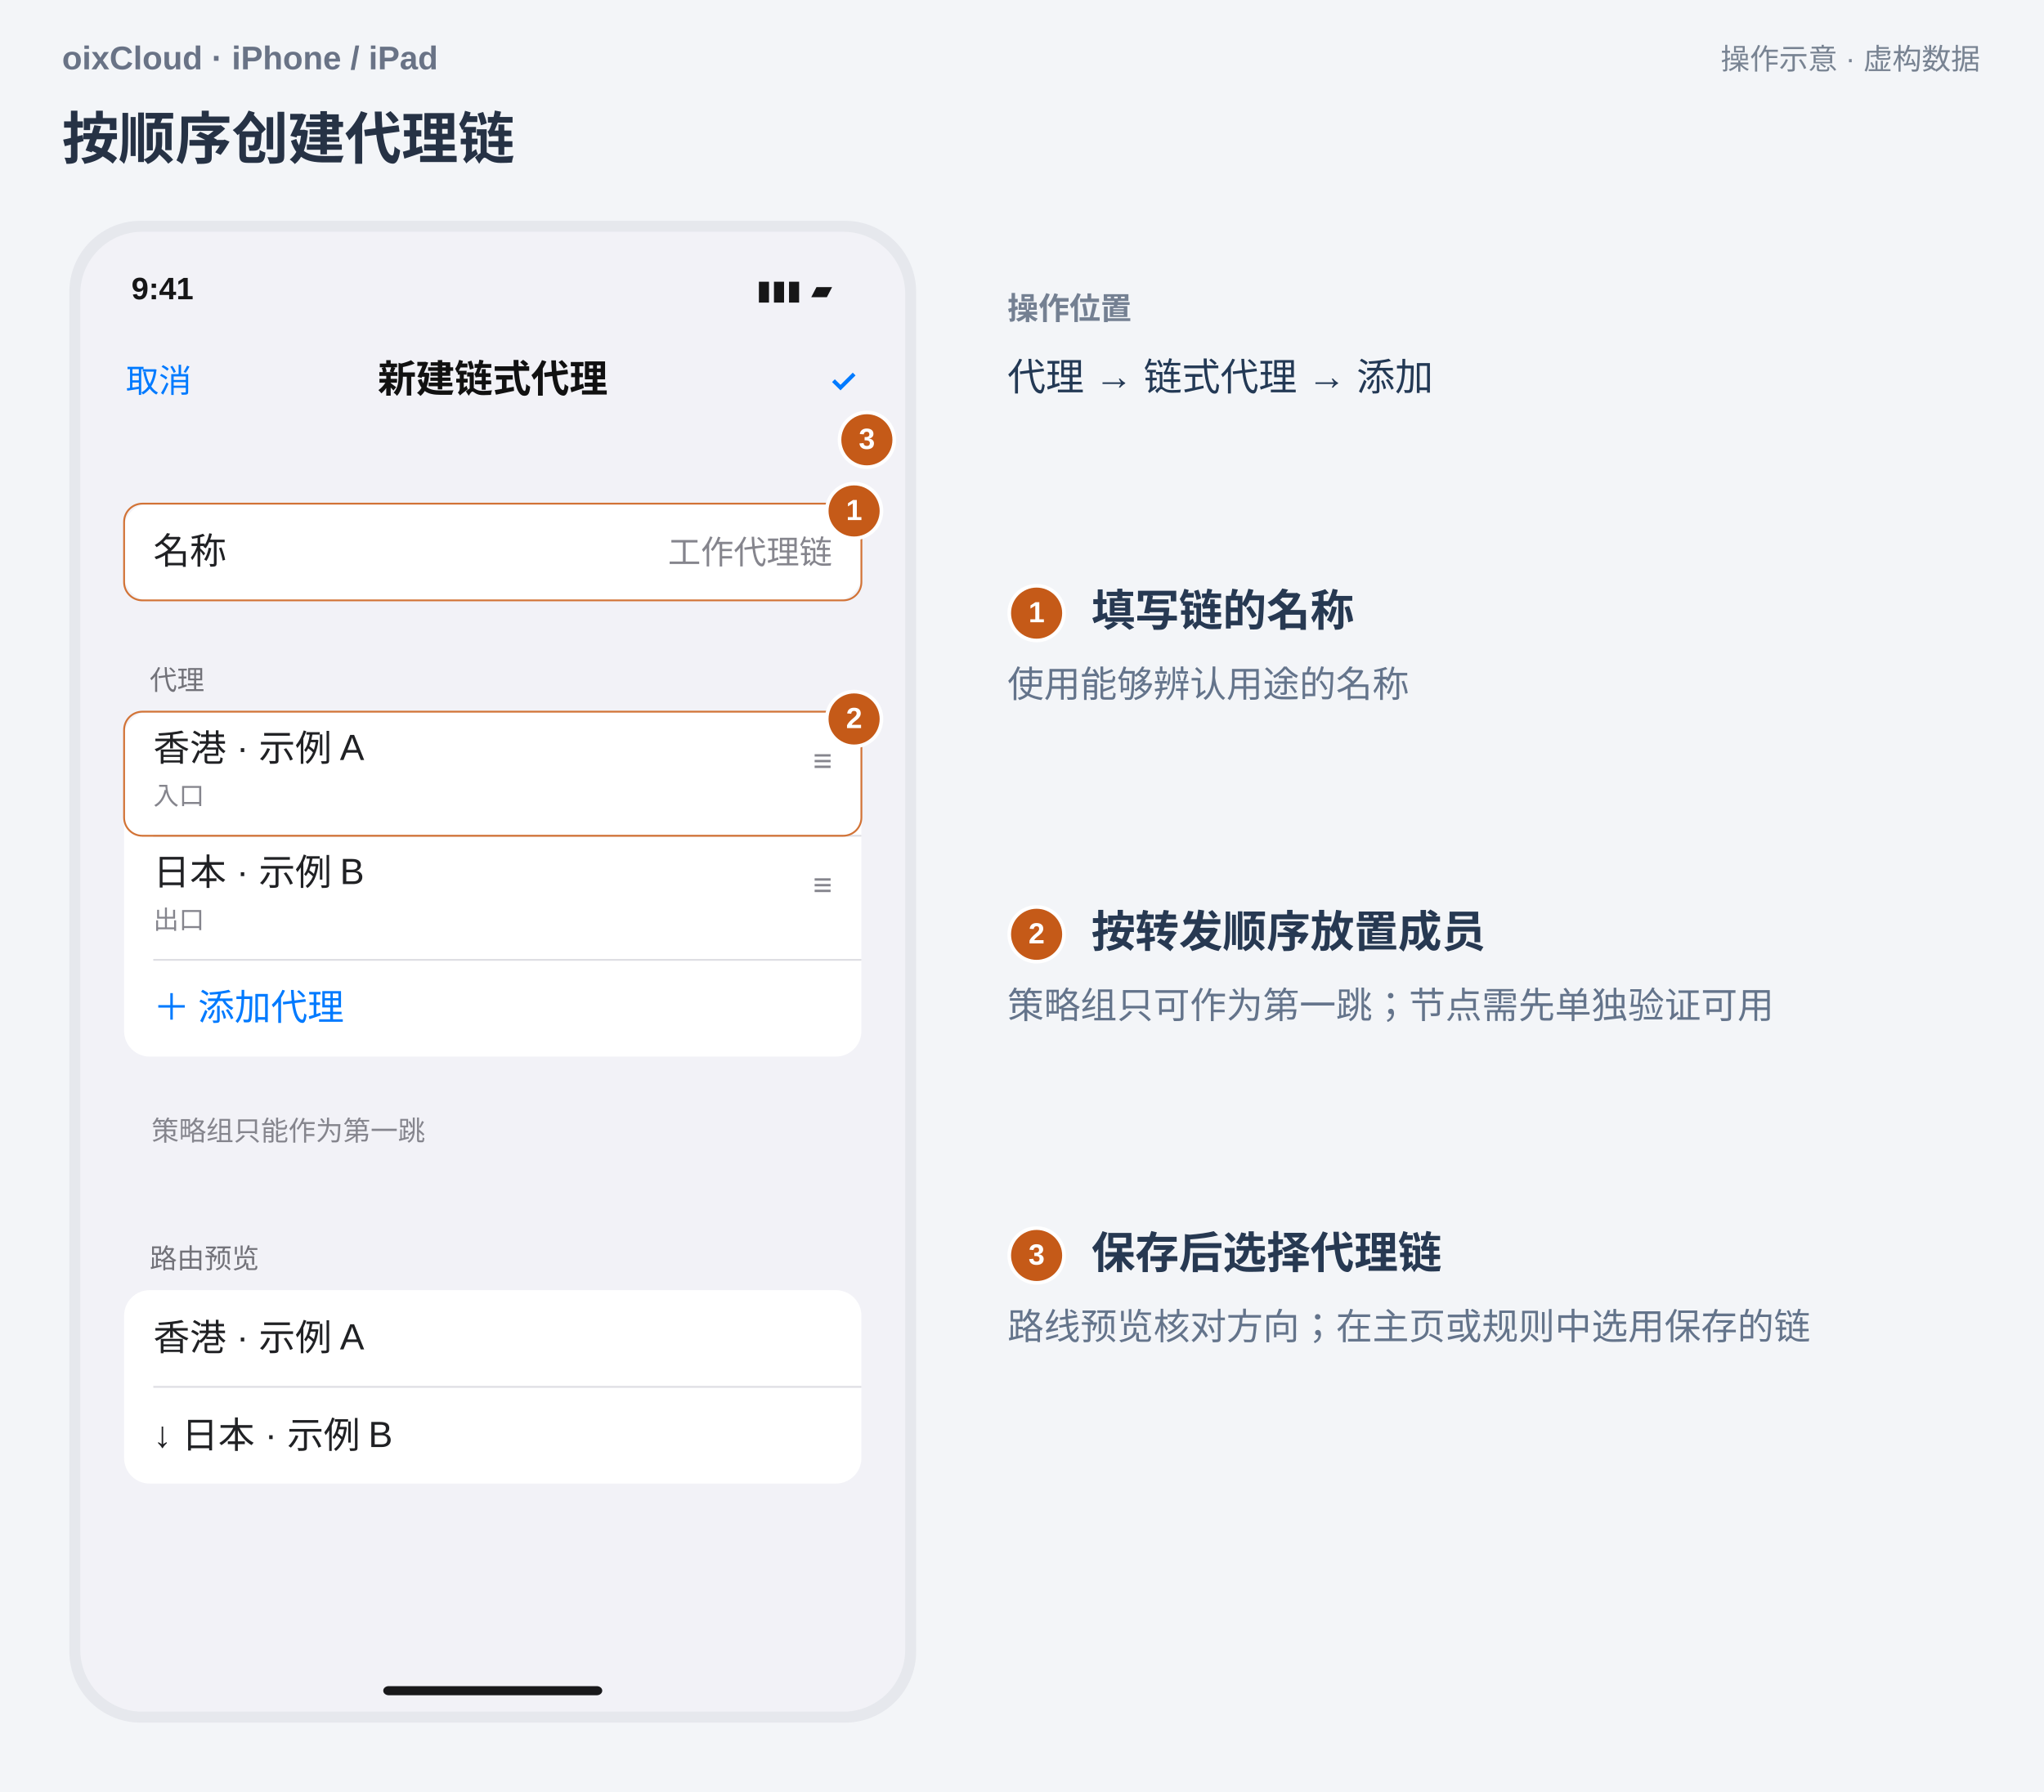
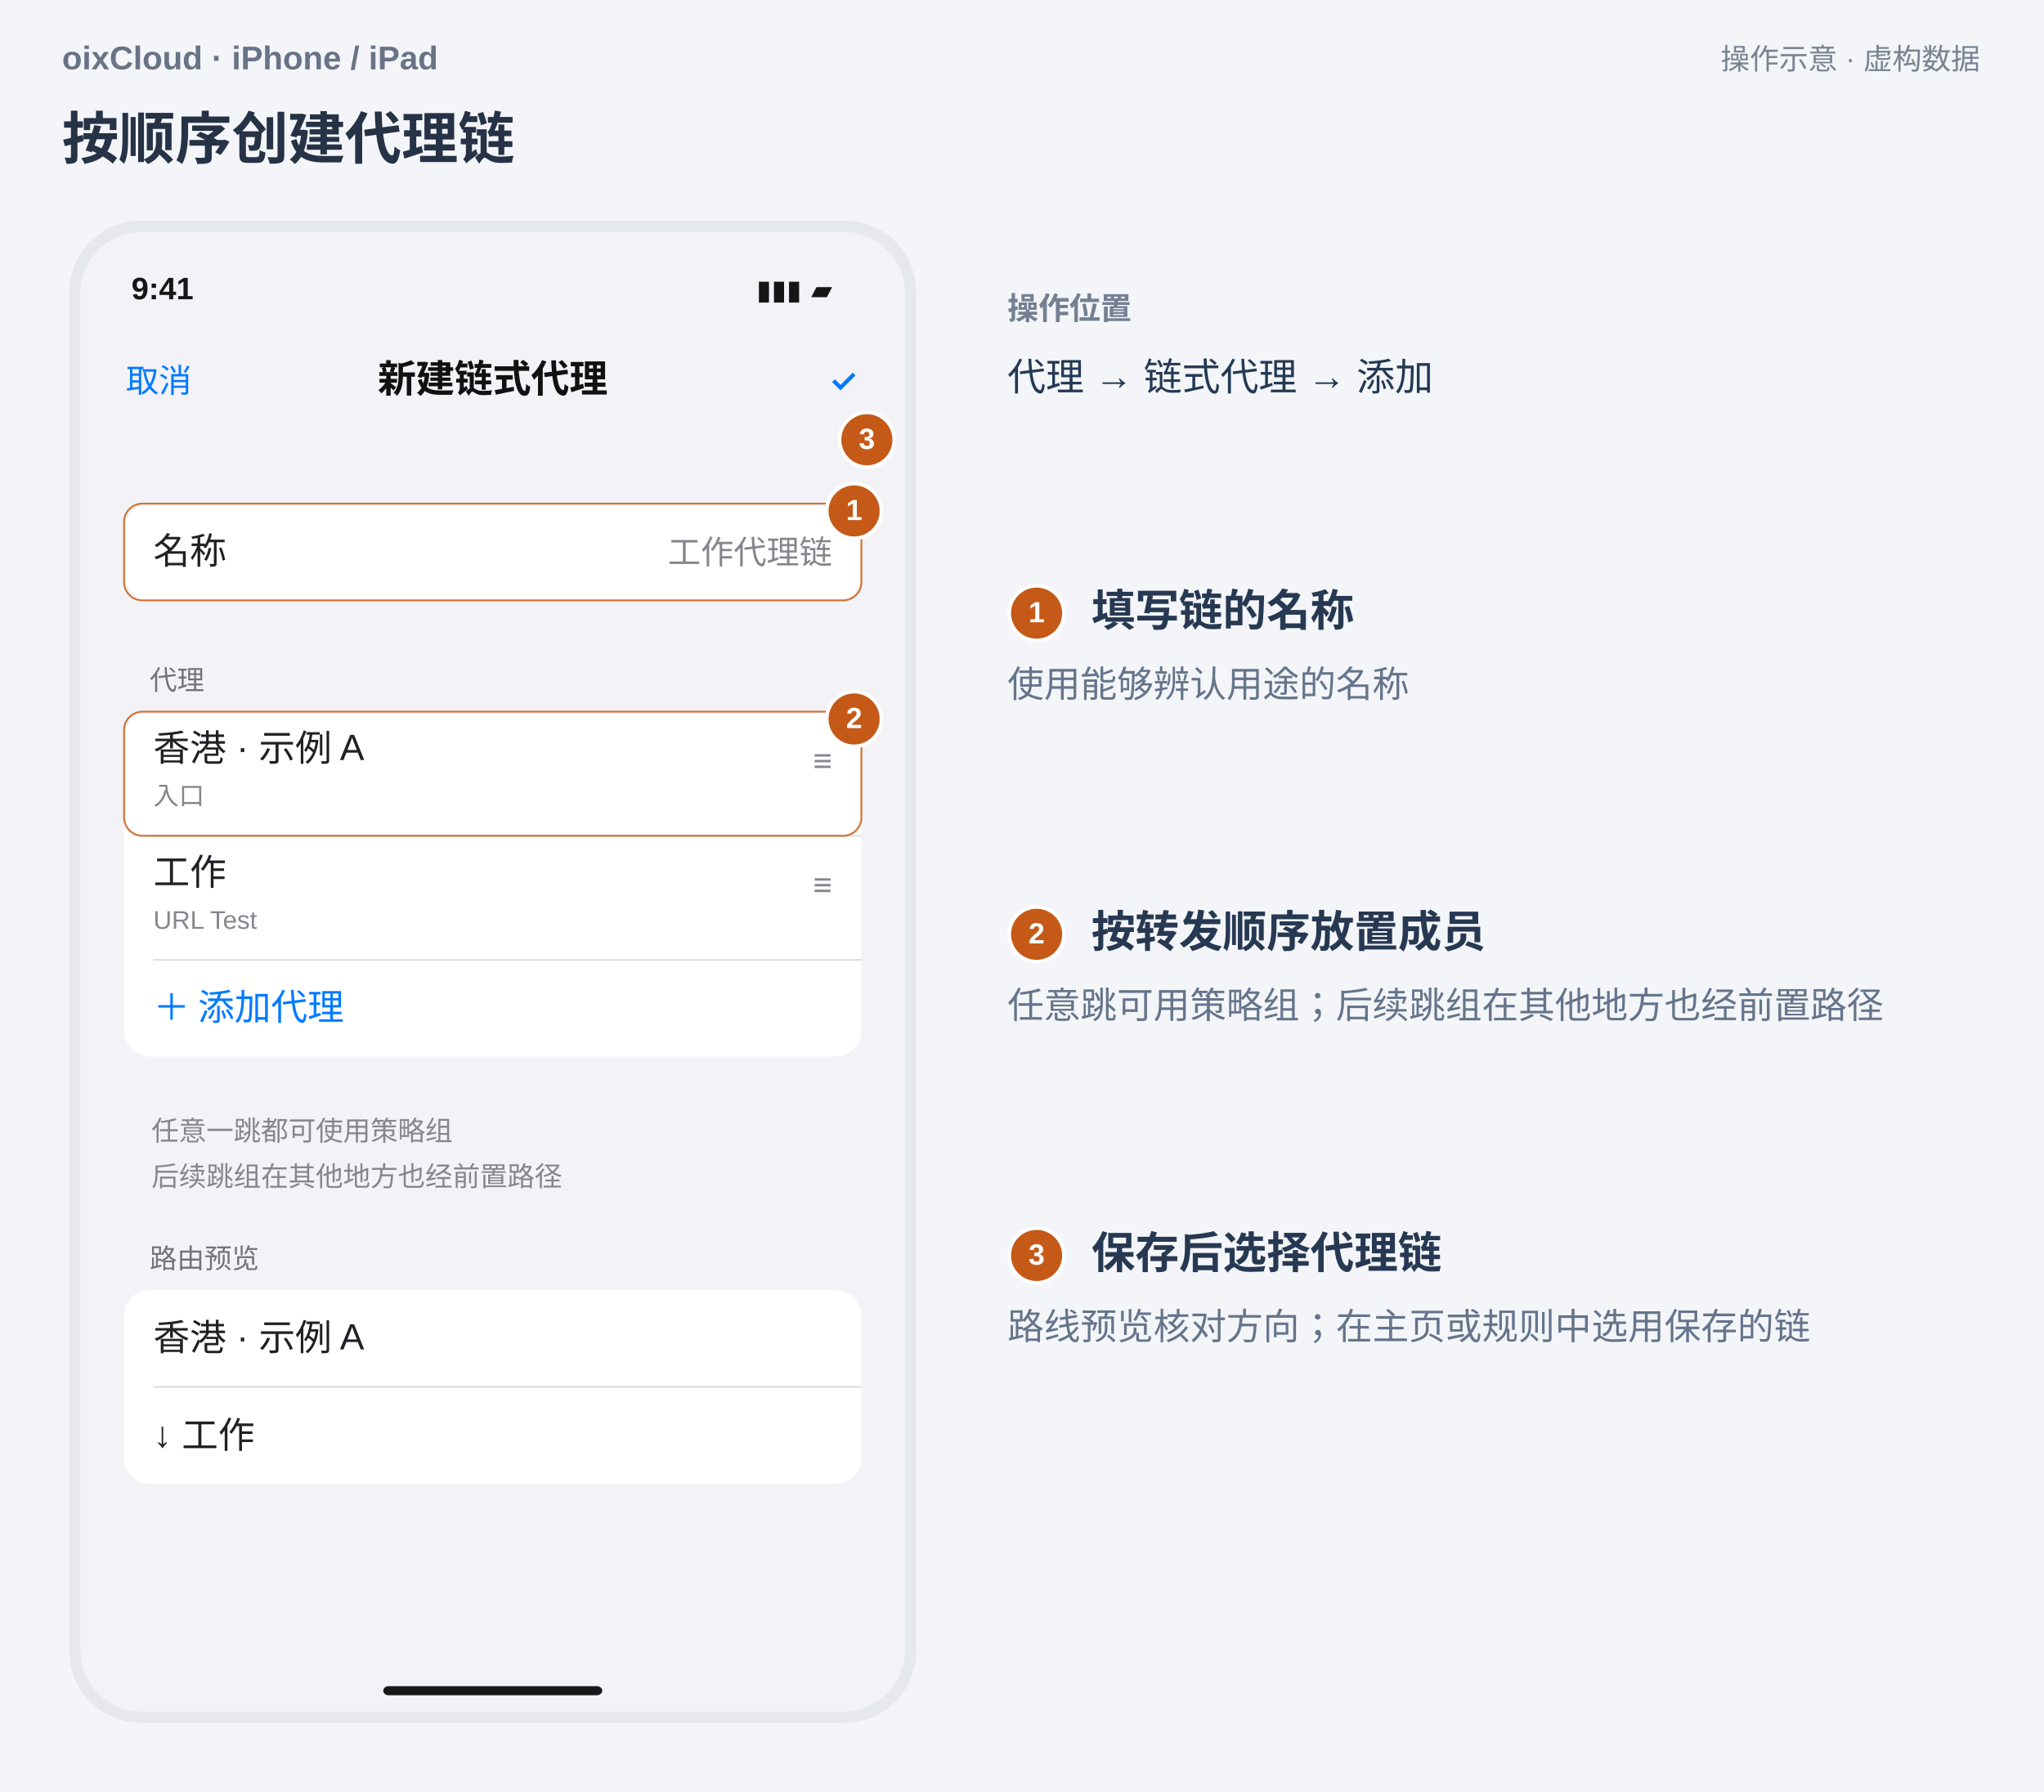
<svg xmlns="http://www.w3.org/2000/svg" width="1120" height="982" viewBox="0 0 1120 982" role="img" aria-labelledby="title desc">
  <g font-family="-apple-system,BlinkMacSystemFont,'PingFang SC','Segoe UI',Arial,sans-serif">
    <rect x="0" y="0" width="1120" height="982" rx="0" fill="#f3f5f8" stroke="none" />
    <text x="34" y="38" font-size="18" fill="#697386" font-weight="600" text-anchor="start">oixCloud · iPhone / iPad</text>
    <text x="1085" y="38" font-size="16" fill="#788392" font-weight="500" text-anchor="end">操作示意 · 虚构数据</text>
    <text x="34" y="87" font-size="31" fill="#263245" font-weight="700" text-anchor="start">按顺序创建代理链</text>
    <rect x="38" y="121" width="464" height="823" rx="39" fill="#e6e8ed" stroke="none" />
    <rect x="44" y="127" width="452" height="811" rx="34" fill="#f2f2f7" stroke="none" />
    <text x="72" y="164" font-size="17" fill="#161617" font-weight="650" text-anchor="start">9:41</text>
    <text x="456" y="164" font-size="15" fill="#161617" font-weight="600" text-anchor="end">▮▮▮  ▰</text>
    <text x="69" y="215" font-size="18" fill="#007aff" font-weight="400" text-anchor="start">取消</text>
    <text x="270" y="215" font-size="21" fill="#111" font-weight="600" text-anchor="middle">新建链式代理</text>
    <text x="470" y="215" font-size="18" fill="#007aff" font-weight="600" text-anchor="end">✓</text>
    <rect x="210" y="924" width="120" height="5" rx="3" fill="#19191b" stroke="none" />
    <circle cx="475" cy="241" r="15" fill="#c55a18" stroke="#fff" stroke-width="2" />
    <text x="475" y="246" font-size="16" fill="#fff" font-weight="700" text-anchor="middle">3</text>
    <rect x="68" y="276" width="404" height="53" rx="14" fill="#fff" stroke="none" />
    <text x="84" y="309" font-size="20" fill="#202124" font-weight="400" text-anchor="start">名称</text>
    <text x="456" y="309" font-size="18" fill="#85858d" font-weight="400" text-anchor="end">工作代理链</text>
    <rect x="68" y="276" width="404" height="53" rx="10" fill="none" stroke="#d27336" />
    <circle cx="468" cy="280" r="15" fill="#c55a18" stroke="#fff" stroke-width="2" />
    <text x="468" y="285" font-size="16" fill="#fff" font-weight="700" text-anchor="middle">1</text>
    <text x="82" y="378" font-size="15" fill="#727279" font-weight="400" text-anchor="start">代理</text>
    <rect x="68" y="390" width="404" height="189" rx="14" fill="#fff" stroke="none" />
    <text x="84" y="417" font-size="20" fill="#202124" font-weight="400" text-anchor="start">香港 · 示例 A</text>
    <text x="84" y="441" font-size="14" fill="#85858d" font-weight="400" text-anchor="start">入口</text>
    <text x="456" y="423" font-size="18" fill="#85858d" font-weight="400" text-anchor="end">≡</text>
    <path d="M84 458H472" stroke="#dedee3" stroke-width="1" />
    <rect x="68" y="390" width="404" height="68" rx="10" fill="none" stroke="#d27336" />
    <circle cx="468" cy="394" r="15" fill="#c55a18" stroke="#fff" stroke-width="2" />
    <text x="468" y="399" font-size="16" fill="#fff" font-weight="700" text-anchor="middle">2</text>
-     <text x="84" y="485" font-size="20" fill="#202124" font-weight="400" text-anchor="start">日本 · 示例 B</text>
-     <text x="84" y="509" font-size="14" fill="#85858d" font-weight="400" text-anchor="start">出口</text>
+     <text x="84" y="485" font-size="20" fill="#202124" font-weight="400" text-anchor="start">工作</text>
+     <text x="84" y="509" font-size="14" fill="#85858d" font-weight="400" text-anchor="start">URL Test</text>
    <text x="456" y="491" font-size="18" fill="#85858d" font-weight="400" text-anchor="end">≡</text>
    <path d="M84 526H472" stroke="#dedee3" stroke-width="1" />
    <text x="84" y="559" font-size="20" fill="#007aff" font-weight="400" text-anchor="start">＋ 添加代理</text>
-     <text x="83" y="625" font-size="15" fill="#85858d" font-weight="400" text-anchor="start">策略组只能作为第一跳</text>
+     <text x="83" y="625" font-size="15" fill="#85858d" font-weight="400" text-anchor="start">任意一跳都可使用策略组</text>
+     <text x="83" y="650" font-size="15" fill="#85858d" font-weight="400" text-anchor="start">后续跳组在其他地方也经前置路径</text>
    <text x="82" y="695" font-size="15" fill="#727279" font-weight="400" text-anchor="start">路由预览</text>
    <rect x="68" y="707" width="404" height="106" rx="14" fill="#fff" stroke="none" />
    <text x="84" y="740" font-size="20" fill="#202124" font-weight="400" text-anchor="start">香港 · 示例 A</text>
    <path d="M84 760H472" stroke="#dedee3" stroke-width="1" />
-     <text x="84" y="793" font-size="20" fill="#202124" font-weight="400" text-anchor="start">↓  日本 · 示例 B</text>
+     <text x="84" y="793" font-size="20" fill="#202124" font-weight="400" text-anchor="start">↓  工作</text>
    <text x="552" y="175" font-size="17" fill="#748092" font-weight="600" text-anchor="start">操作位置</text>
    <text x="552" y="214" font-size="21" fill="#233955" font-weight="400" text-anchor="start">代理 → 链式代理 → 添加</text>
    <circle cx="568" cy="336" r="15" fill="#c55a18" stroke="#fff" stroke-width="2" />
    <text x="568" y="341" font-size="16" fill="#fff" font-weight="700" text-anchor="middle">1</text>
    <text x="598" y="343" font-size="24" fill="#273952" font-weight="600" text-anchor="start">填写链的名称</text>
    <text x="552" y="382" font-size="20" fill="#64748b" font-weight="400" text-anchor="start">使用能够辨认用途的名称</text>
    <circle cx="568" cy="512" r="15" fill="#c55a18" stroke="#fff" stroke-width="2" />
    <text x="568" y="517" font-size="16" fill="#fff" font-weight="700" text-anchor="middle">2</text>
    <text x="598" y="519" font-size="24" fill="#273952" font-weight="600" text-anchor="start">按转发顺序放置成员</text>
-     <text x="552" y="558" font-size="20" fill="#64748b" font-weight="400" text-anchor="start">策略组只可作为第一跳；节点需先单独验证可用</text>
+     <text x="552" y="558" font-size="20" fill="#64748b" font-weight="400" text-anchor="start">任意跳可用策略组；后续跳组在其他地方也经前置路径</text>
    <circle cx="568" cy="688" r="15" fill="#c55a18" stroke="#fff" stroke-width="2" />
    <text x="568" y="693" font-size="16" fill="#fff" font-weight="700" text-anchor="middle">3</text>
    <text x="598" y="695" font-size="24" fill="#273952" font-weight="600" text-anchor="start">保存后选择代理链</text>
    <text x="552" y="734" font-size="20" fill="#64748b" font-weight="400" text-anchor="start">路线预览核对方向；在主页或规则中选用保存的链</text>
  </g>
</svg>
